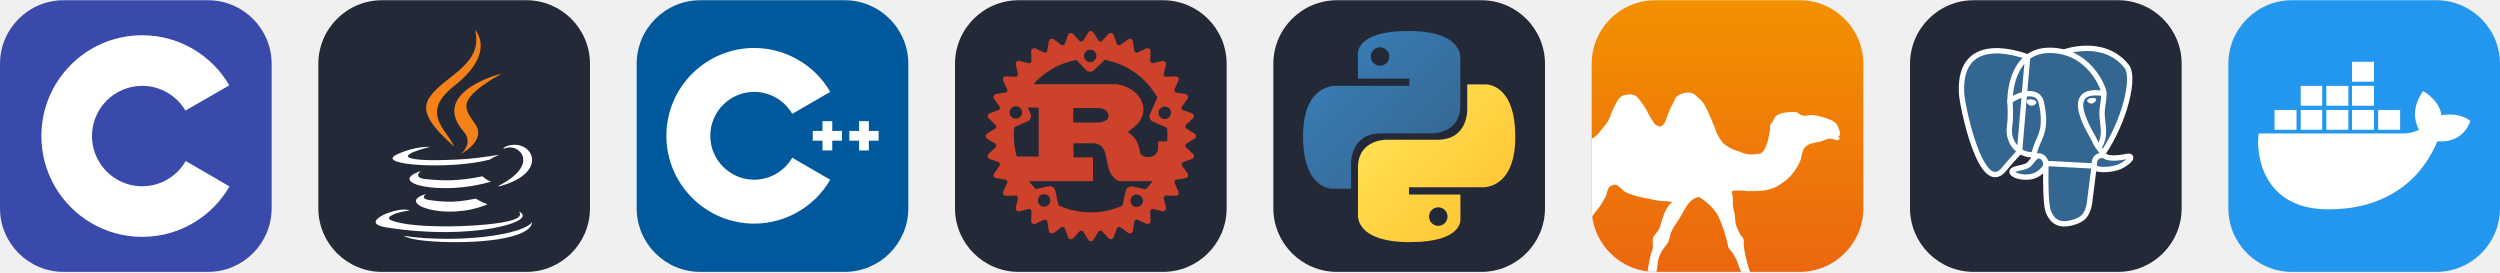
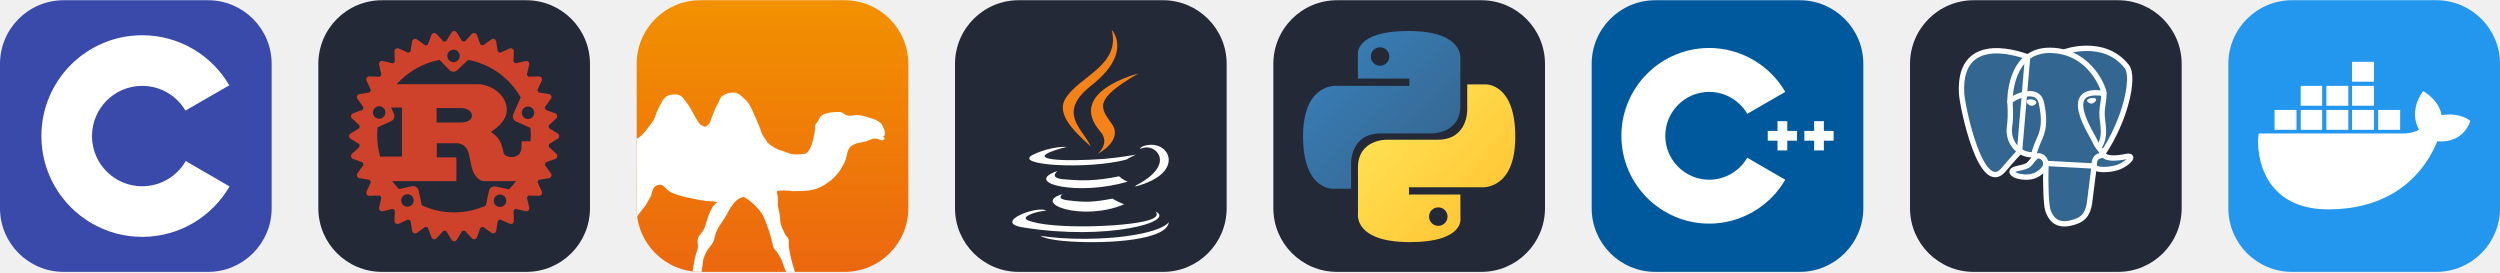
<svg xmlns="http://www.w3.org/2000/svg" width="441" height="48" viewBox="0 0 2356 256" fill="none" version="1.1">
  <g transform="translate(0, 0)">
    <svg width="256" height="256" viewBox="0 0 256 256" fill="none">
      <rect width="256" height="256" rx="60" fill="#394AAB" />
      <path d="M134.001 33C169.144 33 199.828 52.086 216.262 80.456L216.102 80.183L174.753 103.991C166.607 90.198 151.672 80.889 134.54 80.698L134.001 80.695C107.875 80.695 86.695 101.874 86.695 127.999C86.695 136.543 88.972 144.552 92.933 151.469C101.088 165.704 116.416 175.306 134.001 175.306C151.693 175.306 167.109 165.582 175.222 151.195L175.025 151.54L216.311 175.458C200.057 203.588 169.794 222.615 135.059 222.994L134.001 223C98.746 223 67.975 203.796 51.582 175.276C43.579 161.353 39 145.212 39 127.999C39 75.533 81.532 33 134.001 33Z" fill="white" />
    </svg>
  </g>
  <g transform="translate(300, 0)">
+     <svg width="256" height="256" viewBox="0 0 256 256" fill="none" id="rust">
+       <style>
+ #rust {
+     path.rect {fill: #242938}
+ 
+     @media (prefers-color-scheme: light) {
+         path.rect {fill: #F4F2ED}
+     }
+ }
+ </style>
+       <path d="M196 0H60C26.863 0 0 26.863 0 60V196C0 229.137 26.863 256 60 256H196C229.137 256 256 229.137 256 196V60C256 26.863 229.137 0 196 0Z" fill="#242938" class="rect" />
+       <path d="M225.613 125.628L217.306 120.479C217.236 119.669 217.157 118.861 217.069 118.056L224.222 111.393C224.949 110.715 225.275 109.712 225.078 108.742C224.886 107.768 224.203 106.965 223.275 106.623L214.134 103.215C213.905 102.424 213.664 101.638 213.419 100.849L219.115 92.936C219.696 92.132 219.815 91.085 219.437 90.172C219.058 89.258 218.231 88.603 217.261 88.442L207.628 86.875C207.253 86.144 206.863 85.425 206.469 84.717L210.52 75.82C210.934 74.915 210.848 73.87 210.296 73.037C209.745 72.211 208.813 71.729 207.817 71.767L198.033 72.107C197.528 71.475 197.013 70.849 196.489 70.233L198.741 60.712C198.968 59.744 198.683 58.724 197.979 58.023C197.28 57.323 196.266 57.033 195.291 57.261L185.773 59.513C185.156 58.991 184.529 58.474 183.895 57.969L184.238 48.182C184.275 47.192 183.792 46.251 182.968 45.702C182.141 45.149 181.094 45.066 180.185 45.477L171.31 49.528C170.593 49.134 169.874 48.744 169.153 48.367L167.582 38.732C167.424 37.755 166.768 36.926 165.852 36.555C164.938 36.175 163.885 36.297 163.09 36.877L155.18 42.575C154.399 42.327 153.616 42.088 152.833 41.861L149.426 32.718C149.079 31.787 148.277 31.103 147.307 30.91C146.334 30.719 145.339 31.043 144.658 31.766L137.996 38.921C137.192 38.832 136.382 38.751 135.574 38.685L130.426 30.355C129.906 29.513 128.984 29 127.985 29C126.986 29 126.074 29.513 125.563 30.355L120.415 38.685C119.605 38.751 118.795 38.832 117.993 38.921L111.332 31.766C110.657 31.043 109.654 30.719 108.682 30.91C107.708 31.105 106.905 31.787 106.562 32.718L103.156 41.861C102.365 42.088 101.582 42.329 100.81 42.575L92.9 36.877C92.095 36.296 91.047 36.173 90.137 36.555C89.223 36.934 88.566 37.763 88.407 38.732L86.836 48.367C86.11 48.744 85.39 49.132 84.679 49.528L75.803 45.477C74.901 45.064 73.854 45.149 73.022 45.702C72.197 46.251 71.714 47.192 71.752 48.182L72.092 57.969C71.46 58.474 70.834 58.991 70.215 59.513L60.696 57.261C59.729 57.035 58.709 57.323 58.009 58.023C57.305 58.726 57.019 59.739 57.246 60.712L59.479 70.233C58.959 70.85 58.444 71.475 57.939 72.107L48.155 71.767C47.169 71.738 46.225 72.211 45.676 73.037C45.123 73.858 45.04 74.911 45.451 75.82L49.501 84.717C49.107 85.43 48.717 86.15 48.341 86.875L38.708 88.442C37.73 88.601 36.905 89.256 36.532 90.172C36.153 91.09 36.276 92.141 36.854 92.936L42.55 100.849C42.302 101.63 42.062 102.416 41.834 103.215L32.694 106.623C31.767 106.969 31.084 107.772 30.89 108.742C30.698 109.716 31.021 110.711 31.746 111.393L38.899 118.056C38.81 118.861 38.731 119.671 38.663 120.479L30.355 125.628C29.513 126.149 29 127.068 29 128.07C29 129.071 29.513 129.982 30.355 130.494L38.663 135.642C38.731 136.453 38.81 137.261 38.899 138.065L31.746 144.729C31.021 145.404 30.698 146.408 30.89 147.378C31.084 148.354 31.767 149.154 32.694 149.499L41.834 152.906C42.062 153.698 42.302 154.483 42.55 155.273L36.854 163.185C36.275 163.992 36.151 165.039 36.532 165.949C36.912 166.867 37.739 167.522 38.727 167.679L48.359 169.246C48.736 169.977 49.122 170.696 49.52 171.405L45.47 180.283C45.057 181.185 45.142 182.232 45.695 183.065C46.248 183.892 47.188 184.376 48.174 184.335L57.939 183.993C58.448 184.629 58.961 185.251 59.483 185.871L57.25 195.393C57.023 196.358 57.309 197.362 58.013 198.062C58.711 198.768 59.727 199.05 60.7 198.823L70.219 196.589C70.838 197.115 71.464 197.626 72.096 198.13L71.755 207.917C71.718 208.907 72.2 209.848 73.025 210.396C73.847 210.947 74.899 211.031 75.807 210.618L84.683 206.567C85.398 206.965 86.117 207.35 86.84 207.728L88.411 217.363C88.57 218.343 89.225 219.172 90.141 219.559C91.054 219.939 92.109 219.816 92.903 219.239L100.814 213.541C101.595 213.789 102.38 214.032 103.179 214.258L106.585 223.401C106.932 224.329 107.734 225.017 108.705 225.206C109.677 225.402 110.673 225.077 111.355 224.35L118.016 217.194C118.82 217.287 119.63 217.365 120.438 217.437L125.586 225.747C126.104 226.586 127.025 227.103 128.008 227.103C128.99 227.103 129.92 226.588 130.449 225.747L135.597 217.437C136.407 217.365 137.215 217.287 138.019 217.194L144.68 224.35C145.356 225.077 146.359 225.402 147.33 225.206C148.304 225.015 149.106 224.329 149.449 223.401L152.856 214.258C153.646 214.032 154.432 213.789 155.221 213.541L163.131 219.239C163.935 219.816 164.984 219.939 165.894 219.559C166.81 219.182 167.465 218.351 167.624 217.363L169.195 207.728C169.922 207.35 170.64 206.959 171.352 206.567L180.228 210.618C181.13 211.031 182.176 210.947 183.009 210.396C183.834 209.844 184.315 208.907 184.279 207.917L183.939 198.13C184.571 197.624 185.197 197.115 185.814 196.589L195.332 198.823C196.3 199.05 197.319 198.768 198.02 198.062C198.724 197.36 199.01 196.35 198.783 195.393L196.549 185.871C197.072 185.251 197.587 184.629 198.09 183.993L207.874 184.335C208.859 184.376 209.804 183.892 210.352 183.065C210.906 182.24 210.991 181.189 210.576 180.283L206.527 171.405C206.922 170.688 207.31 169.967 207.685 169.246L217.317 167.679C218.297 167.522 219.122 166.867 219.493 165.949C219.871 165.035 219.753 163.981 219.171 163.185L213.475 155.273C213.722 154.49 213.961 153.705 214.191 152.906L223.331 149.499C224.261 149.15 224.945 148.35 225.135 147.378C225.331 146.406 225.006 145.41 224.28 144.729L217.126 138.065C217.213 137.261 217.292 136.451 217.362 135.642L225.671 130.494C226.512 129.974 227.025 129.052 227.025 128.07C227.025 127.088 226.514 126.158 225.672 125.628H225.613ZM169.976 194.723C166.797 194.038 164.791 190.899 165.472 187.719C166.151 184.538 169.276 182.513 172.455 183.194C175.635 183.874 177.659 187.018 176.978 190.198C176.297 193.379 173.174 195.404 169.995 194.723H169.976ZM167.156 175.604C164.261 174.983 161.404 176.826 160.798 179.73L157.846 193.511C148.743 197.638 138.543 199.947 127.945 199.947C117.045 199.947 106.751 197.543 97.477 193.227L94.525 179.446C93.904 176.55 91.062 174.694 88.167 175.319L75.998 177.931C73.746 175.604 71.646 173.123 69.716 170.511H128.948C129.619 170.511 130.065 170.39 130.065 169.78V148.768C130.065 148.159 129.619 148.038 128.948 148.038H111.633V134.768H130.348C132.057 134.768 139.489 135.256 141.855 144.762C142.598 147.677 144.239 157.181 145.356 160.228C146.469 163.636 150.995 170.451 155.821 170.451H185.343C185.677 170.451 186.035 170.412 186.412 170.345C184.368 173.127 182.116 175.758 179.713 178.22L167.26 175.55L167.156 175.604ZM85.215 194.439C82.035 195.124 78.913 193.099 78.231 189.914C77.552 186.734 79.571 183.591 82.754 182.91C85.934 182.23 89.056 184.256 89.737 187.435C90.417 190.615 88.396 193.757 85.215 194.439ZM62.695 103.385C64.012 106.357 62.672 109.841 59.705 111.165C56.733 112.485 53.27 111.143 51.946 108.175C50.621 105.206 51.968 101.719 54.936 100.394C57.907 99.077 61.37 100.417 62.695 103.385ZM55.787 119.741L68.466 114.1C71.173 112.898 72.403 109.727 71.192 107.02L68.58 101.114H78.837V147.303H58.21C56.414 140.98 55.447 134.317 55.447 127.427C55.447 124.795 55.589 122.202 55.861 119.646L55.787 119.741ZM111.425 115.254V101.625H135.837C137.099 101.625 144.75 103.084 144.75 108.8C144.75 113.55 138.883 115.254 134.058 115.254H111.349H111.425ZM200.179 127.521C200.179 129.331 200.113 131.118 199.981 132.898H192.543C191.799 132.898 191.5 133.386 191.5 134.114V137.521C191.5 145.548 186.978 147.309 183.003 147.744C179.219 148.17 175.037 146.162 174.526 143.844C172.292 131.294 168.583 128.624 162.716 123.968C170.003 119.349 177.572 112.515 177.572 103.334C177.572 93.472 170.817 87.263 166.218 84.215C159.746 79.956 152.592 79.104 150.662 79.104H73.83C84.257 67.481 98.431 59.227 114.327 56.199L123.393 65.701C125.436 67.841 128.823 67.935 130.981 65.876L141.124 56.183C162.319 60.14 180.297 73.353 190.705 91.582L183.761 107.256C182.563 109.964 183.785 113.144 186.485 114.337L199.846 120.28C200.077 122.646 200.198 125.051 200.198 127.473L200.179 127.521ZM123.347 48.205C125.694 45.952 129.422 46.047 131.654 48.396C133.888 50.743 133.812 54.472 131.459 56.725C129.113 58.978 125.385 58.883 123.152 56.532C120.919 54.184 120.995 50.455 123.347 48.203V48.205ZM192.231 103.67C193.546 100.697 197.018 99.353 199.99 100.678C202.961 101.996 204.305 105.486 202.98 108.459C201.665 111.431 198.192 112.775 195.221 111.449C192.25 110.132 190.906 106.641 192.231 103.67Z" fill="#CE422B" />
+     </svg>
+   </g>
+   <g transform="translate(600, 0)">
+     <svg width="256" height="256" viewBox="0 0 256 256" fill="none">
+       <g clip-path="url(#clip0_306_106)">
+         <rect width="256" height="256" rx="60" fill="url(#paint0_linear_306_106)" />
+         <path d="M143.426 232.018C142.879 229.824 143.974 227.08 142.879 224.886C142.331 222.691 140.689 222.691 140.142 221.045C137.952 216.656 135.215 211.718 135.215 206.231C135.215 201.842 133.572 197.453 133.025 193.064C133.025 190.869 133.025 188.674 133.025 186.48C133.025 185.382 133.025 184.285 132.478 183.188C132.478 182.639 132.478 181.542 131.93 181.542L132.478 179.896C132.478 179.347 137.404 179.347 139.047 179.347C141.784 179.347 143.974 179.347 146.711 179.896C152.185 179.896 156.564 179.896 162.039 179.347C173.535 177.701 178.462 172.763 181.199 171.117C191.6 163.985 196.527 151.366 196.527 151.366C198.169 147.525 198.169 140.392 202.001 137.649C206.38 133.809 213.497 134.357 218.424 132.163C221.161 131.065 223.351 129.968 226.635 130.517C228.825 131.065 232.657 133.809 233.752 129.968C233.204 129.419 232.657 128.871 232.109 128.322C236.489 127.773 232.109 118.446 230.467 116.251C227.73 113.508 223.898 111.862 219.519 110.765C214.044 109.119 209.117 107.473 204.191 108.57C195.432 110.216 195.979 105.278 191.052 105.278C185.031 105.278 174.082 105.827 171.892 111.862C170.798 114.605 170.25 114.605 168.608 116.8C167.513 118.446 168.608 120.092 168.06 122.287C167.513 124.481 166.418 132.163 165.323 134.906C163.681 139.295 161.491 144.782 157.659 144.782C152.185 145.33 147.806 145.879 143.426 144.233C140.689 143.136 136.31 141.49 134.12 140.941C123.719 136.552 122.076 132.163 122.076 132.163C120.982 130.517 118.244 127.225 117.15 123.384C116.055 118.995 113.865 115.703 113.318 113.508C112.223 111.314 110.58 107.473 108.938 103.632C106.748 98.694 104.011 94.854 101.822 93.208C98.537 90.465 95.8 86.075 89.231 87.172C88.136 87.172 83.757 87.721 80.472 90.465C78.282 92.111 77.735 95.951 75.545 99.243C74.45 100.889 72.26 106.376 70.618 110.765C69.523 114.057 68.976 116.251 67.334 117.349C66.239 118.446 65.144 119.543 63.502 118.995C62.407 118.446 61.312 117.897 60.217 117.349C58.575 116.251 55.29 110.216 53.1 106.376C51.458 102.535 47.626 97.048 45.437 94.305C42.152 89.916 40.51 88.819 35.583 88.819C25.729 88.819 24.634 94.305 20.255 102.535C18.065 106.376 17.518 111.862 13.686 116.251C12.043 118.446 4.927 128.871 0 130.517V206.231V205.683C0.547 204.585 0.547 203.488 1.095 202.94C3.285 199.099 7.664 195.258 9.854 190.869C10.949 188.674 12.591 186.48 13.686 183.736C14.233 182.09 14.781 178.799 15.875 177.153C16.97 174.958 19.16 174.409 21.35 173.861C25.182 173.312 27.919 178.799 32.298 180.993C33.941 182.09 42.699 184.834 45.437 185.382C49.816 186.48 54.195 187.028 58.575 188.126C60.764 188.674 62.954 188.674 65.691 189.223C67.881 189.223 76.093 189.772 76.093 190.32C72.26 192.515 69.523 198.002 67.881 202.391C66.239 206.78 65.144 211.718 63.502 215.559C61.312 219.948 56.932 222.143 57.48 227.629C57.48 229.824 58.027 232.018 57.48 234.213C56.932 236.956 55.838 238.602 55.29 241.346C54.195 244.638 53.1 255.062 52.006 257.805L60.764 256.708C61.859 254.513 62.407 244.638 62.954 243.54C64.597 238.602 66.786 234.762 70.071 230.921C73.355 227.08 73.355 222.691 74.998 218.302C77.187 213.364 79.924 210.072 82.662 205.683C87.588 198.002 90.873 187.577 100.727 185.382C101.822 185.382 107.843 189.772 110.58 192.515C113.865 195.807 117.15 199.099 119.339 203.488C123.171 211.718 127.003 223.789 128.098 229.824C128.646 233.664 129.193 233.664 131.93 236.956C133.025 238.054 135.215 242.443 136.31 244.089C136.857 245.735 138.499 249.575 139.047 251.77C139.594 252.867 141.236 256.708 142.331 260H150.543C147.258 250.673 144.521 241.346 143.426 232.018Z" fill="white" />
+       </g>
+       <defs>
+         <linearGradient id="paint0_linear_306_106" x1="127.705" y1="0.12" x2="127.705" y2="257.041" gradientUnits="userSpaceOnUse">
+           <stop stop-color="#F29100" />
+           <stop offset="1" stop-color="#EC670F" />
+         </linearGradient>
+         <clipPath id="clip0_306_106">
+           <rect width="256" height="256" rx="60" fill="white" />
+         </clipPath>
+       </defs>
+     </svg>
+   </g>
+   <g transform="translate(900, 0)">
    <svg width="256" height="256" fill="none" viewBox="0 0 256 256" id="java">
      <style>
#java {
    rect {fill: #242938}

    @media (prefers-color-scheme: light) {
        rect {fill: #F4F2ED}
        path.mug {fill: #4E7896}
    }
}
</style>
      <rect width="256" height="256" fill="#242938" rx="60" />
      <path fill="#fff" d="M101.634 182.619C101.634 182.619 93.955 187.293 106.979 188.63C122.707 190.634 131.023 190.299 148.386 186.962C148.386 186.962 153.06 189.971 159.406 192.306C120.331 209.002 70.909 191.304 101.634 182.619ZM96.625 160.914C96.625 160.914 88.275 167.26 101.299 168.593C118.327 170.262 131.69 170.597 154.732 165.926C154.732 165.926 157.741 169.267 162.747 170.936C115.664 184.961 62.898 172.269 96.625 160.917V160.914ZM188.795 198.984C188.795 198.984 194.471 203.658 182.449 207.334C160.073 214.012 88.61 216.019 68.573 207.334C61.564 204.325 74.92 199.982 79.259 199.319C83.601 198.317 85.937 198.317 85.937 198.317C78.257 192.973 34.842 209.337 63.896 214.046C143.709 227.073 209.499 208.37 188.792 199.018L188.795 198.984ZM105.307 138.203C105.307 138.203 68.905 146.888 92.279 149.89C102.298 151.223 122 150.892 140.368 149.555C155.396 148.221 170.458 145.548 170.458 145.548C170.458 145.548 165.113 147.886 161.441 150.222C124.342 159.915 53.211 155.573 73.583 145.554C90.953 137.204 105.307 138.203 105.307 138.203V138.203ZM170.423 174.604C207.83 155.234 190.46 136.534 178.438 138.873C175.429 139.54 174.096 140.207 174.096 140.207C174.096 140.207 175.097 138.203 177.436 137.54C201.145 129.19 219.849 162.586 169.757 175.61C169.757 175.61 170.092 175.275 170.423 174.608V174.604ZM108.979 227.364C145.046 229.703 200.147 226.03 201.484 208.995C201.484 208.995 198.817 215.673 171.764 220.683C141.042 226.359 102.968 225.692 80.596 222.016C80.596 222.016 85.27 226.023 108.982 227.36L108.979 227.364Z" class="mug" />
      <path fill="#F58219" d="M147.685 28C147.685 28 168.389 49.039 127.983 80.759C95.589 106.472 120.632 121.168 127.983 137.861C108.948 120.833 95.261 105.802 104.606 91.776C118.331 71.083 156.062 61.064 147.685 28ZM137 123.842C146.683 134.862 134.333 144.881 134.333 144.881C134.333 144.881 159.044 132.195 147.692 116.494C137.338 101.466 129.324 94.118 172.738 69.069C172.738 69.069 104.278 86.097 137.007 123.835L137 123.842Z" />
-     </svg>
-   </g>
-   <g transform="translate(600, 0)">
-     <svg width="256" height="256" fill="none" viewBox="0 0 256 256">
-       <rect width="256" height="256" fill="#00599C" rx="60" />
-       <path fill="#fff" d="M110.759 210.517C65.125 210.517 28 173.392 28 127.759C28 82.125 65.125 45 110.759 45C140.204 45 167.667 60.846 182.427 86.353L146.611 107.079C139.224 94.311 125.485 86.379 110.759 86.379C87.942 86.379 69.379 104.942 69.379 127.759C69.379 150.575 87.942 169.138 110.759 169.138C125.486 169.138 139.225 161.206 146.613 148.436L182.429 169.161C167.669 194.671 140.206 210.517 110.759 210.517Z" />
-       <path fill="#fff" d="M193.517 123.161H184.321V113.965H175.127V123.161H165.931V132.356H175.127V141.552H184.321V132.356H193.517V123.161Z" />
-       <path fill="#fff" d="M228 123.161H218.804V113.965H209.61V123.161H200.414V132.356H209.61V141.552H218.804V132.356H228V123.161Z" />
-     </svg>
-   </g>
-   <g transform="translate(900, 0)">
-     <svg width="256" height="256" viewBox="0 0 256 256" fill="none" id="rust">
-       <style>
- #rust {
-     path.rect {fill: #242938}
- 
-     @media (prefers-color-scheme: light) {
-         path.rect {fill: #F4F2ED}
-     }
- }
- </style>
-       <path d="M196 0H60C26.863 0 0 26.863 0 60V196C0 229.137 26.863 256 60 256H196C229.137 256 256 229.137 256 196V60C256 26.863 229.137 0 196 0Z" fill="#242938" class="rect" />
-       <path d="M225.613 125.628L217.306 120.479C217.236 119.669 217.157 118.861 217.069 118.056L224.222 111.393C224.949 110.715 225.275 109.712 225.078 108.742C224.886 107.768 224.203 106.965 223.275 106.623L214.134 103.215C213.905 102.424 213.664 101.638 213.419 100.849L219.115 92.936C219.696 92.132 219.815 91.085 219.437 90.172C219.058 89.258 218.231 88.603 217.261 88.442L207.628 86.875C207.253 86.144 206.863 85.425 206.469 84.717L210.52 75.82C210.934 74.915 210.848 73.87 210.296 73.037C209.745 72.211 208.813 71.729 207.817 71.767L198.033 72.107C197.528 71.475 197.013 70.849 196.489 70.233L198.741 60.712C198.968 59.744 198.683 58.724 197.979 58.023C197.28 57.323 196.266 57.033 195.291 57.261L185.773 59.513C185.156 58.991 184.529 58.474 183.895 57.969L184.238 48.182C184.275 47.192 183.792 46.251 182.968 45.702C182.141 45.149 181.094 45.066 180.185 45.477L171.31 49.528C170.593 49.134 169.874 48.744 169.153 48.367L167.582 38.732C167.424 37.755 166.768 36.926 165.852 36.555C164.938 36.175 163.885 36.297 163.09 36.877L155.18 42.575C154.399 42.327 153.616 42.088 152.833 41.861L149.426 32.718C149.079 31.787 148.277 31.103 147.307 30.91C146.334 30.719 145.339 31.043 144.658 31.766L137.996 38.921C137.192 38.832 136.382 38.751 135.574 38.685L130.426 30.355C129.906 29.513 128.984 29 127.985 29C126.986 29 126.074 29.513 125.563 30.355L120.415 38.685C119.605 38.751 118.795 38.832 117.993 38.921L111.332 31.766C110.657 31.043 109.654 30.719 108.682 30.91C107.708 31.105 106.905 31.787 106.562 32.718L103.156 41.861C102.365 42.088 101.582 42.329 100.81 42.575L92.9 36.877C92.095 36.296 91.047 36.173 90.137 36.555C89.223 36.934 88.566 37.763 88.407 38.732L86.836 48.367C86.11 48.744 85.39 49.132 84.679 49.528L75.803 45.477C74.901 45.064 73.854 45.149 73.022 45.702C72.197 46.251 71.714 47.192 71.752 48.182L72.092 57.969C71.46 58.474 70.834 58.991 70.215 59.513L60.696 57.261C59.729 57.035 58.709 57.323 58.009 58.023C57.305 58.726 57.019 59.739 57.246 60.712L59.479 70.233C58.959 70.85 58.444 71.475 57.939 72.107L48.155 71.767C47.169 71.738 46.225 72.211 45.676 73.037C45.123 73.858 45.04 74.911 45.451 75.82L49.501 84.717C49.107 85.43 48.717 86.15 48.341 86.875L38.708 88.442C37.73 88.601 36.905 89.256 36.532 90.172C36.153 91.09 36.276 92.141 36.854 92.936L42.55 100.849C42.302 101.63 42.062 102.416 41.834 103.215L32.694 106.623C31.767 106.969 31.084 107.772 30.89 108.742C30.698 109.716 31.021 110.711 31.746 111.393L38.899 118.056C38.81 118.861 38.731 119.671 38.663 120.479L30.355 125.628C29.513 126.149 29 127.068 29 128.07C29 129.071 29.513 129.982 30.355 130.494L38.663 135.642C38.731 136.453 38.81 137.261 38.899 138.065L31.746 144.729C31.021 145.404 30.698 146.408 30.89 147.378C31.084 148.354 31.767 149.154 32.694 149.499L41.834 152.906C42.062 153.698 42.302 154.483 42.55 155.273L36.854 163.185C36.275 163.992 36.151 165.039 36.532 165.949C36.912 166.867 37.739 167.522 38.727 167.679L48.359 169.246C48.736 169.977 49.122 170.696 49.52 171.405L45.47 180.283C45.057 181.185 45.142 182.232 45.695 183.065C46.248 183.892 47.188 184.376 48.174 184.335L57.939 183.993C58.448 184.629 58.961 185.251 59.483 185.871L57.25 195.393C57.023 196.358 57.309 197.362 58.013 198.062C58.711 198.768 59.727 199.05 60.7 198.823L70.219 196.589C70.838 197.115 71.464 197.626 72.096 198.13L71.755 207.917C71.718 208.907 72.2 209.848 73.025 210.396C73.847 210.947 74.899 211.031 75.807 210.618L84.683 206.567C85.398 206.965 86.117 207.35 86.84 207.728L88.411 217.363C88.57 218.343 89.225 219.172 90.141 219.559C91.054 219.939 92.109 219.816 92.903 219.239L100.814 213.541C101.595 213.789 102.38 214.032 103.179 214.258L106.585 223.401C106.932 224.329 107.734 225.017 108.705 225.206C109.677 225.402 110.673 225.077 111.355 224.35L118.016 217.194C118.82 217.287 119.63 217.365 120.438 217.437L125.586 225.747C126.104 226.586 127.025 227.103 128.008 227.103C128.99 227.103 129.92 226.588 130.449 225.747L135.597 217.437C136.407 217.365 137.215 217.287 138.019 217.194L144.68 224.35C145.356 225.077 146.359 225.402 147.33 225.206C148.304 225.015 149.106 224.329 149.449 223.401L152.856 214.258C153.646 214.032 154.432 213.789 155.221 213.541L163.131 219.239C163.935 219.816 164.984 219.939 165.894 219.559C166.81 219.182 167.465 218.351 167.624 217.363L169.195 207.728C169.922 207.35 170.64 206.959 171.352 206.567L180.228 210.618C181.13 211.031 182.176 210.947 183.009 210.396C183.834 209.844 184.315 208.907 184.279 207.917L183.939 198.13C184.571 197.624 185.197 197.115 185.814 196.589L195.332 198.823C196.3 199.05 197.319 198.768 198.02 198.062C198.724 197.36 199.01 196.35 198.783 195.393L196.549 185.871C197.072 185.251 197.587 184.629 198.09 183.993L207.874 184.335C208.859 184.376 209.804 183.892 210.352 183.065C210.906 182.24 210.991 181.189 210.576 180.283L206.527 171.405C206.922 170.688 207.31 169.967 207.685 169.246L217.317 167.679C218.297 167.522 219.122 166.867 219.493 165.949C219.871 165.035 219.753 163.981 219.171 163.185L213.475 155.273C213.722 154.49 213.961 153.705 214.191 152.906L223.331 149.499C224.261 149.15 224.945 148.35 225.135 147.378C225.331 146.406 225.006 145.41 224.28 144.729L217.126 138.065C217.213 137.261 217.292 136.451 217.362 135.642L225.671 130.494C226.512 129.974 227.025 129.052 227.025 128.07C227.025 127.088 226.514 126.158 225.672 125.628H225.613ZM169.976 194.723C166.797 194.038 164.791 190.899 165.472 187.719C166.151 184.538 169.276 182.513 172.455 183.194C175.635 183.874 177.659 187.018 176.978 190.198C176.297 193.379 173.174 195.404 169.995 194.723H169.976ZM167.156 175.604C164.261 174.983 161.404 176.826 160.798 179.73L157.846 193.511C148.743 197.638 138.543 199.947 127.945 199.947C117.045 199.947 106.751 197.543 97.477 193.227L94.525 179.446C93.904 176.55 91.062 174.694 88.167 175.319L75.998 177.931C73.746 175.604 71.646 173.123 69.716 170.511H128.948C129.619 170.511 130.065 170.39 130.065 169.78V148.768C130.065 148.159 129.619 148.038 128.948 148.038H111.633V134.768H130.348C132.057 134.768 139.489 135.256 141.855 144.762C142.598 147.677 144.239 157.181 145.356 160.228C146.469 163.636 150.995 170.451 155.821 170.451H185.343C185.677 170.451 186.035 170.412 186.412 170.345C184.368 173.127 182.116 175.758 179.713 178.22L167.26 175.55L167.156 175.604ZM85.215 194.439C82.035 195.124 78.913 193.099 78.231 189.914C77.552 186.734 79.571 183.591 82.754 182.91C85.934 182.23 89.056 184.256 89.737 187.435C90.417 190.615 88.396 193.757 85.215 194.439ZM62.695 103.385C64.012 106.357 62.672 109.841 59.705 111.165C56.733 112.485 53.27 111.143 51.946 108.175C50.621 105.206 51.968 101.719 54.936 100.394C57.907 99.077 61.37 100.417 62.695 103.385ZM55.787 119.741L68.466 114.1C71.173 112.898 72.403 109.727 71.192 107.02L68.58 101.114H78.837V147.303H58.21C56.414 140.98 55.447 134.317 55.447 127.427C55.447 124.795 55.589 122.202 55.861 119.646L55.787 119.741ZM111.425 115.254V101.625H135.837C137.099 101.625 144.75 103.084 144.75 108.8C144.75 113.55 138.883 115.254 134.058 115.254H111.349H111.425ZM200.179 127.521C200.179 129.331 200.113 131.118 199.981 132.898H192.543C191.799 132.898 191.5 133.386 191.5 134.114V137.521C191.5 145.548 186.978 147.309 183.003 147.744C179.219 148.17 175.037 146.162 174.526 143.844C172.292 131.294 168.583 128.624 162.716 123.968C170.003 119.349 177.572 112.515 177.572 103.334C177.572 93.472 170.817 87.263 166.218 84.215C159.746 79.956 152.592 79.104 150.662 79.104H73.83C84.257 67.481 98.431 59.227 114.327 56.199L123.393 65.701C125.436 67.841 128.823 67.935 130.981 65.876L141.124 56.183C162.319 60.14 180.297 73.353 190.705 91.582L183.761 107.256C182.563 109.964 183.785 113.144 186.485 114.337L199.846 120.28C200.077 122.646 200.198 125.051 200.198 127.473L200.179 127.521ZM123.347 48.205C125.694 45.952 129.422 46.047 131.654 48.396C133.888 50.743 133.812 54.472 131.459 56.725C129.113 58.978 125.385 58.883 123.152 56.532C120.919 54.184 120.995 50.455 123.347 48.203V48.205ZM192.231 103.67C193.546 100.697 197.018 99.353 199.99 100.678C202.961 101.996 204.305 105.486 202.98 108.459C201.665 111.431 198.192 112.775 195.221 111.449C192.25 110.132 190.906 106.641 192.231 103.67Z" fill="#CE422B" />
    </svg>
  </g>
  <g transform="translate(1200, 0)">
    <svg width="256" height="256" fill="none" viewBox="0 0 256 256" id="python">
      <style>
#python {
    rect {fill: #242938}

    @media (prefers-color-scheme: light) {
        rect {fill: #F4F2ED}
    }
}
</style>
      <rect width="256" height="256" fill="#242938" rx="60" />
      <path fill="url(#paint0_linear_2_47)" d="M127.279 29C76.507 29 79.677 51.018 79.677 51.018L79.734 73.828H128.185V80.677H60.489C60.489 80.677 28 76.993 28 128.222C28 179.452 56.357 177.636 56.357 177.636H73.281V153.863C73.281 153.863 72.369 125.506 101.186 125.506H149.24C149.24 125.506 176.239 125.942 176.239 99.412V55.546C176.239 55.546 180.338 29 127.279 29ZM100.563 44.339C105.384 44.339 109.28 48.235 109.28 53.056C109.28 57.876 105.384 61.772 100.563 61.772C95.743 61.772 91.847 57.876 91.847 53.056C91.847 48.235 95.743 44.339 100.563 44.339Z" />
      <path fill="url(#paint1_linear_2_47)" d="M128.721 227.958C179.493 227.958 176.323 205.941 176.323 205.941L176.266 183.13H127.815V176.281H195.511C195.511 176.281 228 179.966 228 128.736C228 77.506 199.643 79.323 199.643 79.323H182.719V103.096C182.719 103.096 183.631 131.453 154.814 131.453H106.76C106.76 131.453 79.761 131.016 79.761 157.546V201.412C79.761 201.412 75.662 227.958 128.721 227.958ZM155.437 212.619C150.616 212.619 146.72 208.723 146.72 203.903C146.72 199.082 150.616 195.186 155.437 195.186C160.257 195.186 164.154 199.082 164.154 203.903C164.154 208.723 160.257 212.619 155.437 212.619Z" />
      <defs>
        <linearGradient id="paint0_linear_2_47" x1="47.22" x2="146.333" y1="46.896" y2="145.02" gradientUnits="userSpaceOnUse">
          <stop stop-color="#387EB8" />
          <stop offset="1" stop-color="#366994" />
        </linearGradient>
        <linearGradient id="paint1_linear_2_47" x1="108.056" x2="214.492" y1="109.905" y2="210.522" gradientUnits="userSpaceOnUse">
          <stop stop-color="#FFE052" />
          <stop offset="1" stop-color="#FFC331" />
        </linearGradient>
      </defs>
    </svg>
  </g>
  <g transform="translate(1500, 0)">
-     <svg width="256" height="256" viewBox="0 0 256 256" fill="none">
-       <g clip-path="url(#clip0_306_106)">
-         <rect width="256" height="256" rx="60" fill="url(#paint0_linear_306_106)" />
-         <path d="M143.426 232.018C142.879 229.824 143.974 227.08 142.879 224.886C142.331 222.691 140.689 222.691 140.142 221.045C137.952 216.656 135.215 211.718 135.215 206.231C135.215 201.842 133.572 197.453 133.025 193.064C133.025 190.869 133.025 188.674 133.025 186.48C133.025 185.382 133.025 184.285 132.478 183.188C132.478 182.639 132.478 181.542 131.93 181.542L132.478 179.896C132.478 179.347 137.404 179.347 139.047 179.347C141.784 179.347 143.974 179.347 146.711 179.896C152.185 179.896 156.564 179.896 162.039 179.347C173.535 177.701 178.462 172.763 181.199 171.117C191.6 163.985 196.527 151.366 196.527 151.366C198.169 147.525 198.169 140.392 202.001 137.649C206.38 133.809 213.497 134.357 218.424 132.163C221.161 131.065 223.351 129.968 226.635 130.517C228.825 131.065 232.657 133.809 233.752 129.968C233.204 129.419 232.657 128.871 232.109 128.322C236.489 127.773 232.109 118.446 230.467 116.251C227.73 113.508 223.898 111.862 219.519 110.765C214.044 109.119 209.117 107.473 204.191 108.57C195.432 110.216 195.979 105.278 191.052 105.278C185.031 105.278 174.082 105.827 171.892 111.862C170.798 114.605 170.25 114.605 168.608 116.8C167.513 118.446 168.608 120.092 168.06 122.287C167.513 124.481 166.418 132.163 165.323 134.906C163.681 139.295 161.491 144.782 157.659 144.782C152.185 145.33 147.806 145.879 143.426 144.233C140.689 143.136 136.31 141.49 134.12 140.941C123.719 136.552 122.076 132.163 122.076 132.163C120.982 130.517 118.244 127.225 117.15 123.384C116.055 118.995 113.865 115.703 113.318 113.508C112.223 111.314 110.58 107.473 108.938 103.632C106.748 98.694 104.011 94.854 101.822 93.208C98.537 90.465 95.8 86.075 89.231 87.172C88.136 87.172 83.757 87.721 80.472 90.465C78.282 92.111 77.735 95.951 75.545 99.243C74.45 100.889 72.26 106.376 70.618 110.765C69.523 114.057 68.976 116.251 67.334 117.349C66.239 118.446 65.144 119.543 63.502 118.995C62.407 118.446 61.312 117.897 60.217 117.349C58.575 116.251 55.29 110.216 53.1 106.376C51.458 102.535 47.626 97.048 45.437 94.305C42.152 89.916 40.51 88.819 35.583 88.819C25.729 88.819 24.634 94.305 20.255 102.535C18.065 106.376 17.518 111.862 13.686 116.251C12.043 118.446 4.927 128.871 0 130.517V206.231V205.683C0.547 204.585 0.547 203.488 1.095 202.94C3.285 199.099 7.664 195.258 9.854 190.869C10.949 188.674 12.591 186.48 13.686 183.736C14.233 182.09 14.781 178.799 15.875 177.153C16.97 174.958 19.16 174.409 21.35 173.861C25.182 173.312 27.919 178.799 32.298 180.993C33.941 182.09 42.699 184.834 45.437 185.382C49.816 186.48 54.195 187.028 58.575 188.126C60.764 188.674 62.954 188.674 65.691 189.223C67.881 189.223 76.093 189.772 76.093 190.32C72.26 192.515 69.523 198.002 67.881 202.391C66.239 206.78 65.144 211.718 63.502 215.559C61.312 219.948 56.932 222.143 57.48 227.629C57.48 229.824 58.027 232.018 57.48 234.213C56.932 236.956 55.838 238.602 55.29 241.346C54.195 244.638 53.1 255.062 52.006 257.805L60.764 256.708C61.859 254.513 62.407 244.638 62.954 243.54C64.597 238.602 66.786 234.762 70.071 230.921C73.355 227.08 73.355 222.691 74.998 218.302C77.187 213.364 79.924 210.072 82.662 205.683C87.588 198.002 90.873 187.577 100.727 185.382C101.822 185.382 107.843 189.772 110.58 192.515C113.865 195.807 117.15 199.099 119.339 203.488C123.171 211.718 127.003 223.789 128.098 229.824C128.646 233.664 129.193 233.664 131.93 236.956C133.025 238.054 135.215 242.443 136.31 244.089C136.857 245.735 138.499 249.575 139.047 251.77C139.594 252.867 141.236 256.708 142.331 260H150.543C147.258 250.673 144.521 241.346 143.426 232.018Z" fill="white" />
-       </g>
-       <defs>
-         <linearGradient id="paint0_linear_306_106" x1="127.705" y1="0.12" x2="127.705" y2="257.041" gradientUnits="userSpaceOnUse">
-           <stop stop-color="#F29100" />
-           <stop offset="1" stop-color="#EC670F" />
-         </linearGradient>
-         <clipPath id="clip0_306_106">
-           <rect width="256" height="256" rx="60" fill="white" />
-         </clipPath>
-       </defs>
+     <svg width="256" height="256" fill="none" viewBox="0 0 256 256">
+       <rect width="256" height="256" fill="#00599C" rx="60" />
+       <path fill="#fff" d="M110.759 210.517C65.125 210.517 28 173.392 28 127.759C28 82.125 65.125 45 110.759 45C140.204 45 167.667 60.846 182.427 86.353L146.611 107.079C139.224 94.311 125.485 86.379 110.759 86.379C87.942 86.379 69.379 104.942 69.379 127.759C69.379 150.575 87.942 169.138 110.759 169.138C125.486 169.138 139.225 161.206 146.613 148.436L182.429 169.161C167.669 194.671 140.206 210.517 110.759 210.517Z" />
+       <path fill="#fff" d="M193.517 123.161H184.321V113.965H175.127V123.161H165.931V132.356H175.127V141.552H184.321V132.356H193.517V123.161Z" />
+       <path fill="#fff" d="M228 123.161H218.804V113.965H209.61V123.161H200.414V132.356H209.61V141.552H218.804V132.356H228V123.161Z" />
    </svg>
  </g>
  <g transform="translate(1800, 0)">
    <svg width="256" height="256" fill="none" viewBox="0 0 256 256" id="postgresql">
      <style>
#postgresql {
    rect {fill: #242938}

    @media (prefers-color-scheme: light) {
        rect {fill: #F4F2ED}
    }
}
</style>
      <rect width="256" height="256" fill="#242938" rx="60" />
      <path fill="#336791" d="M203.48 148.688C183.16 152.878 181.684 145.995 181.684 145.995C203.15 114.143 212.129 73.713 204.38 63.82C183.259 36.82 146.689 49.596 146.077 49.927L145.88 49.962C141.414 49.066 136.873 48.592 132.317 48.548C123.12 48.408 116.145 50.96 110.844 54.975C110.844 54.975 45.608 28.102 48.645 88.774C49.292 101.684 67.138 186.509 88.442 160.845C96.289 151.409 103.812 143.484 103.812 143.484C107.539 145.966 112.018 147.232 116.708 146.775L117.073 146.466C116.966 147.681 117.016 148.905 117.221 150.108C111.737 156.239 113.354 157.315 102.385 159.572C91.29 161.857 97.815 165.928 102.062 166.997C107.223 168.291 119.162 170.119 127.234 158.827L126.91 160.113C129.062 161.836 130.566 171.314 130.313 179.906C130.06 188.499 129.891 194.391 131.579 199.003C133.266 203.616 134.954 213.98 149.368 210.956C161.413 208.376 167.649 201.675 168.528 190.524C169.147 182.592 170.539 183.759 170.638 176.672L171.763 173.311C173.049 162.553 171.973 159.087 179.391 160.704L181.198 160.866C186.662 161.112 193.813 159.987 198.003 158.039C207.038 153.849 212.396 146.845 203.487 148.688H203.48Z" />
      <path stroke="#fff" stroke-linecap="round" stroke-linejoin="round" stroke-width="5.034" d="M146.07 48.596C143.82 49.299 182.38 34.498 204.303 62.504C212.038 72.397 203.073 112.827 181.606 144.678M128.098 153.784C127.536 173.795 128.239 193.946 130.194 198.784C132.148 203.621 136.346 213.198 150.767 210.118C162.812 207.538 167.199 202.538 169.098 191.506L173.548 156.231L128.098 153.784ZM110.816 53.469C110.816 53.469 45.538 26.778 48.575 87.451C49.222 100.36 67.067 185.185 88.372 159.521C96.148 150.148 103.18 142.815 103.18 142.815L110.816 53.469Z" />
      <path stroke="#fff" stroke-linecap="round" stroke-linejoin="bevel" stroke-width="5.034" d="M181.613 144.664C181.613 144.664 183.02 151.555 203.41 147.35C212.319 145.508 206.954 152.511 197.926 156.702C190.515 160.147 173.893 161.026 173.619 156.28C172.916 144.01 182.366 147.737 181.684 144.664C181.065 141.894 176.832 139.18 174.048 132.402C171.608 126.495 140.579 81.144 182.654 87.873C184.201 87.556 171.685 47.795 132.31 47.218C92.935 46.642 94.18 95.628 94.18 95.628" />
      <path stroke="#fff" stroke-linejoin="round" stroke-width="5.034" d="M117.08 148.869C111.596 155 113.213 156.076 102.245 158.333C91.149 160.618 97.674 164.689 101.921 165.758C107.082 167.052 119.021 168.88 127.093 157.58C129.554 154.135 127.079 148.651 123.704 147.259C122.073 146.584 119.893 145.74 117.095 148.876L117.08 148.869Z" />
      <path stroke="#fff" stroke-linecap="round" stroke-linejoin="round" stroke-width="5.034" d="M116.722 148.763C116.159 145.156 117.903 140.874 119.766 135.854C122.565 128.331 129.02 120.807 123.859 96.922C120.013 79.133 94.187 93.216 94.187 95.628C94.187 98.04 95.354 107.863 93.765 119.288C91.677 134.209 103.257 146.823 116.588 145.536" />
      <path fill="#fff" stroke="#fff" stroke-width="1.68" d="M110.577 95.269C110.457 96.092 112.088 98.293 114.205 98.588C116.321 98.884 118.128 97.168 118.248 96.338C118.367 95.509 116.736 94.609 114.62 94.313C112.503 94.018 110.682 94.454 110.577 95.269V95.269Z" />
      <path fill="#fff" stroke="#fff" stroke-width=".837" d="M175.011 93.589C175.123 94.412 173.499 96.612 171.383 96.908C169.266 97.203 167.445 95.487 167.34 94.658C167.234 93.828 168.852 92.928 170.968 92.633C173.084 92.338 174.905 92.773 175.011 93.589Z" />
      <path stroke="#fff" stroke-linecap="round" stroke-linejoin="round" stroke-width="5.034" d="M182.577 87.887C182.928 94.356 181.184 98.75 180.959 105.634C180.636 115.632 185.727 127.079 178.055 138.54" />
    </svg>
  </g>
  <g transform="translate(2100, 0)">
    <svg width="256" height="256" fill="none" viewBox="0 0 256 256">
      <rect width="256" height="256" fill="#2396ED" rx="60" />
      <path fill="#fff" d="M141.187 122.123H161.904V103.379H141.187V122.123ZM116.525 122.123H137.241V103.379H116.525V122.123ZM92.355 122.123H113.072V103.379H92.355V122.123ZM68.186 122.123H88.409V103.379H68.186V122.123ZM43.523 122.123H64.24V103.379H43.523V122.123ZM68.186 99.433H88.409V80.69H68.186V99.433ZM92.355 99.433H113.072V80.69H92.355V99.433ZM116.525 99.433H137.241V80.69H116.525V99.433ZM116.525 76.744H137.241V58H116.525V76.744ZM228 113.738C228 113.738 219.121 105.352 200.871 108.312C198.898 94.007 183.607 85.622 183.607 85.622C183.607 85.622 169.303 102.886 179.661 122.123C176.702 123.603 171.769 125.576 164.37 125.576H28.726C26.259 134.948 26.259 197.097 94.328 197.097C143.16 197.097 179.661 174.408 196.925 132.974C222.574 134.948 228 113.738 228 113.738Z" />
    </svg>
  </g>
</svg>
